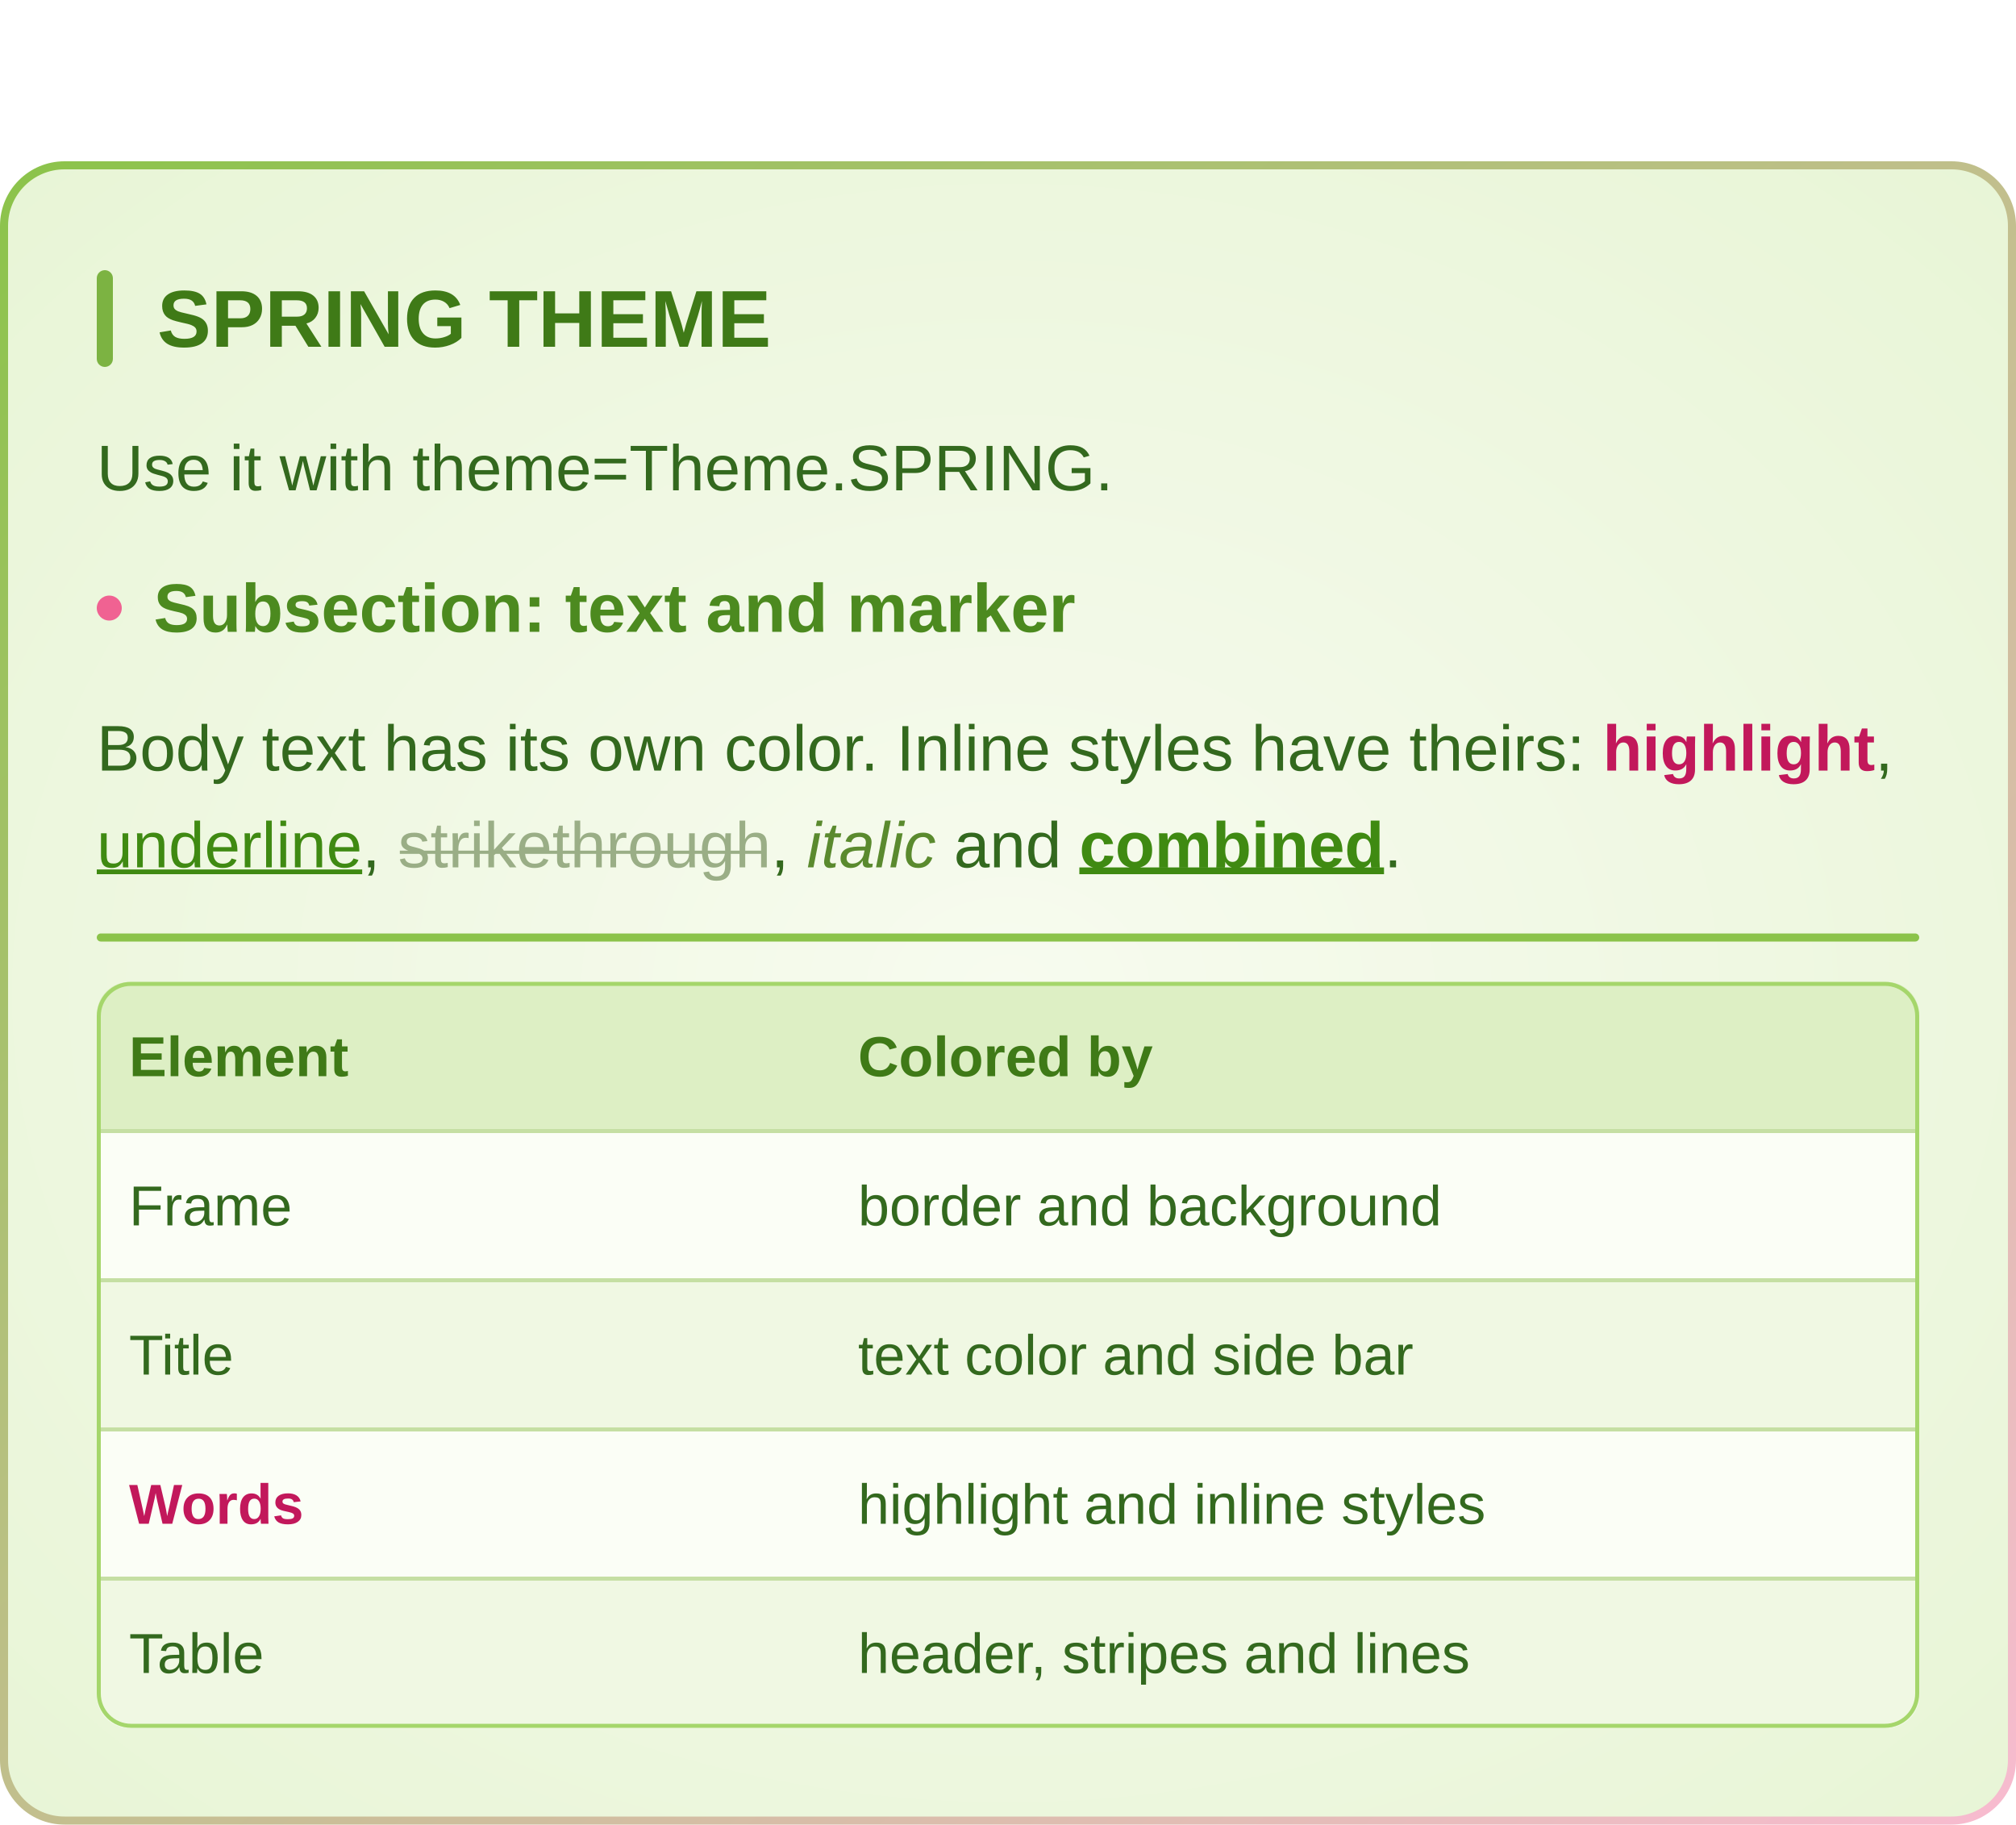
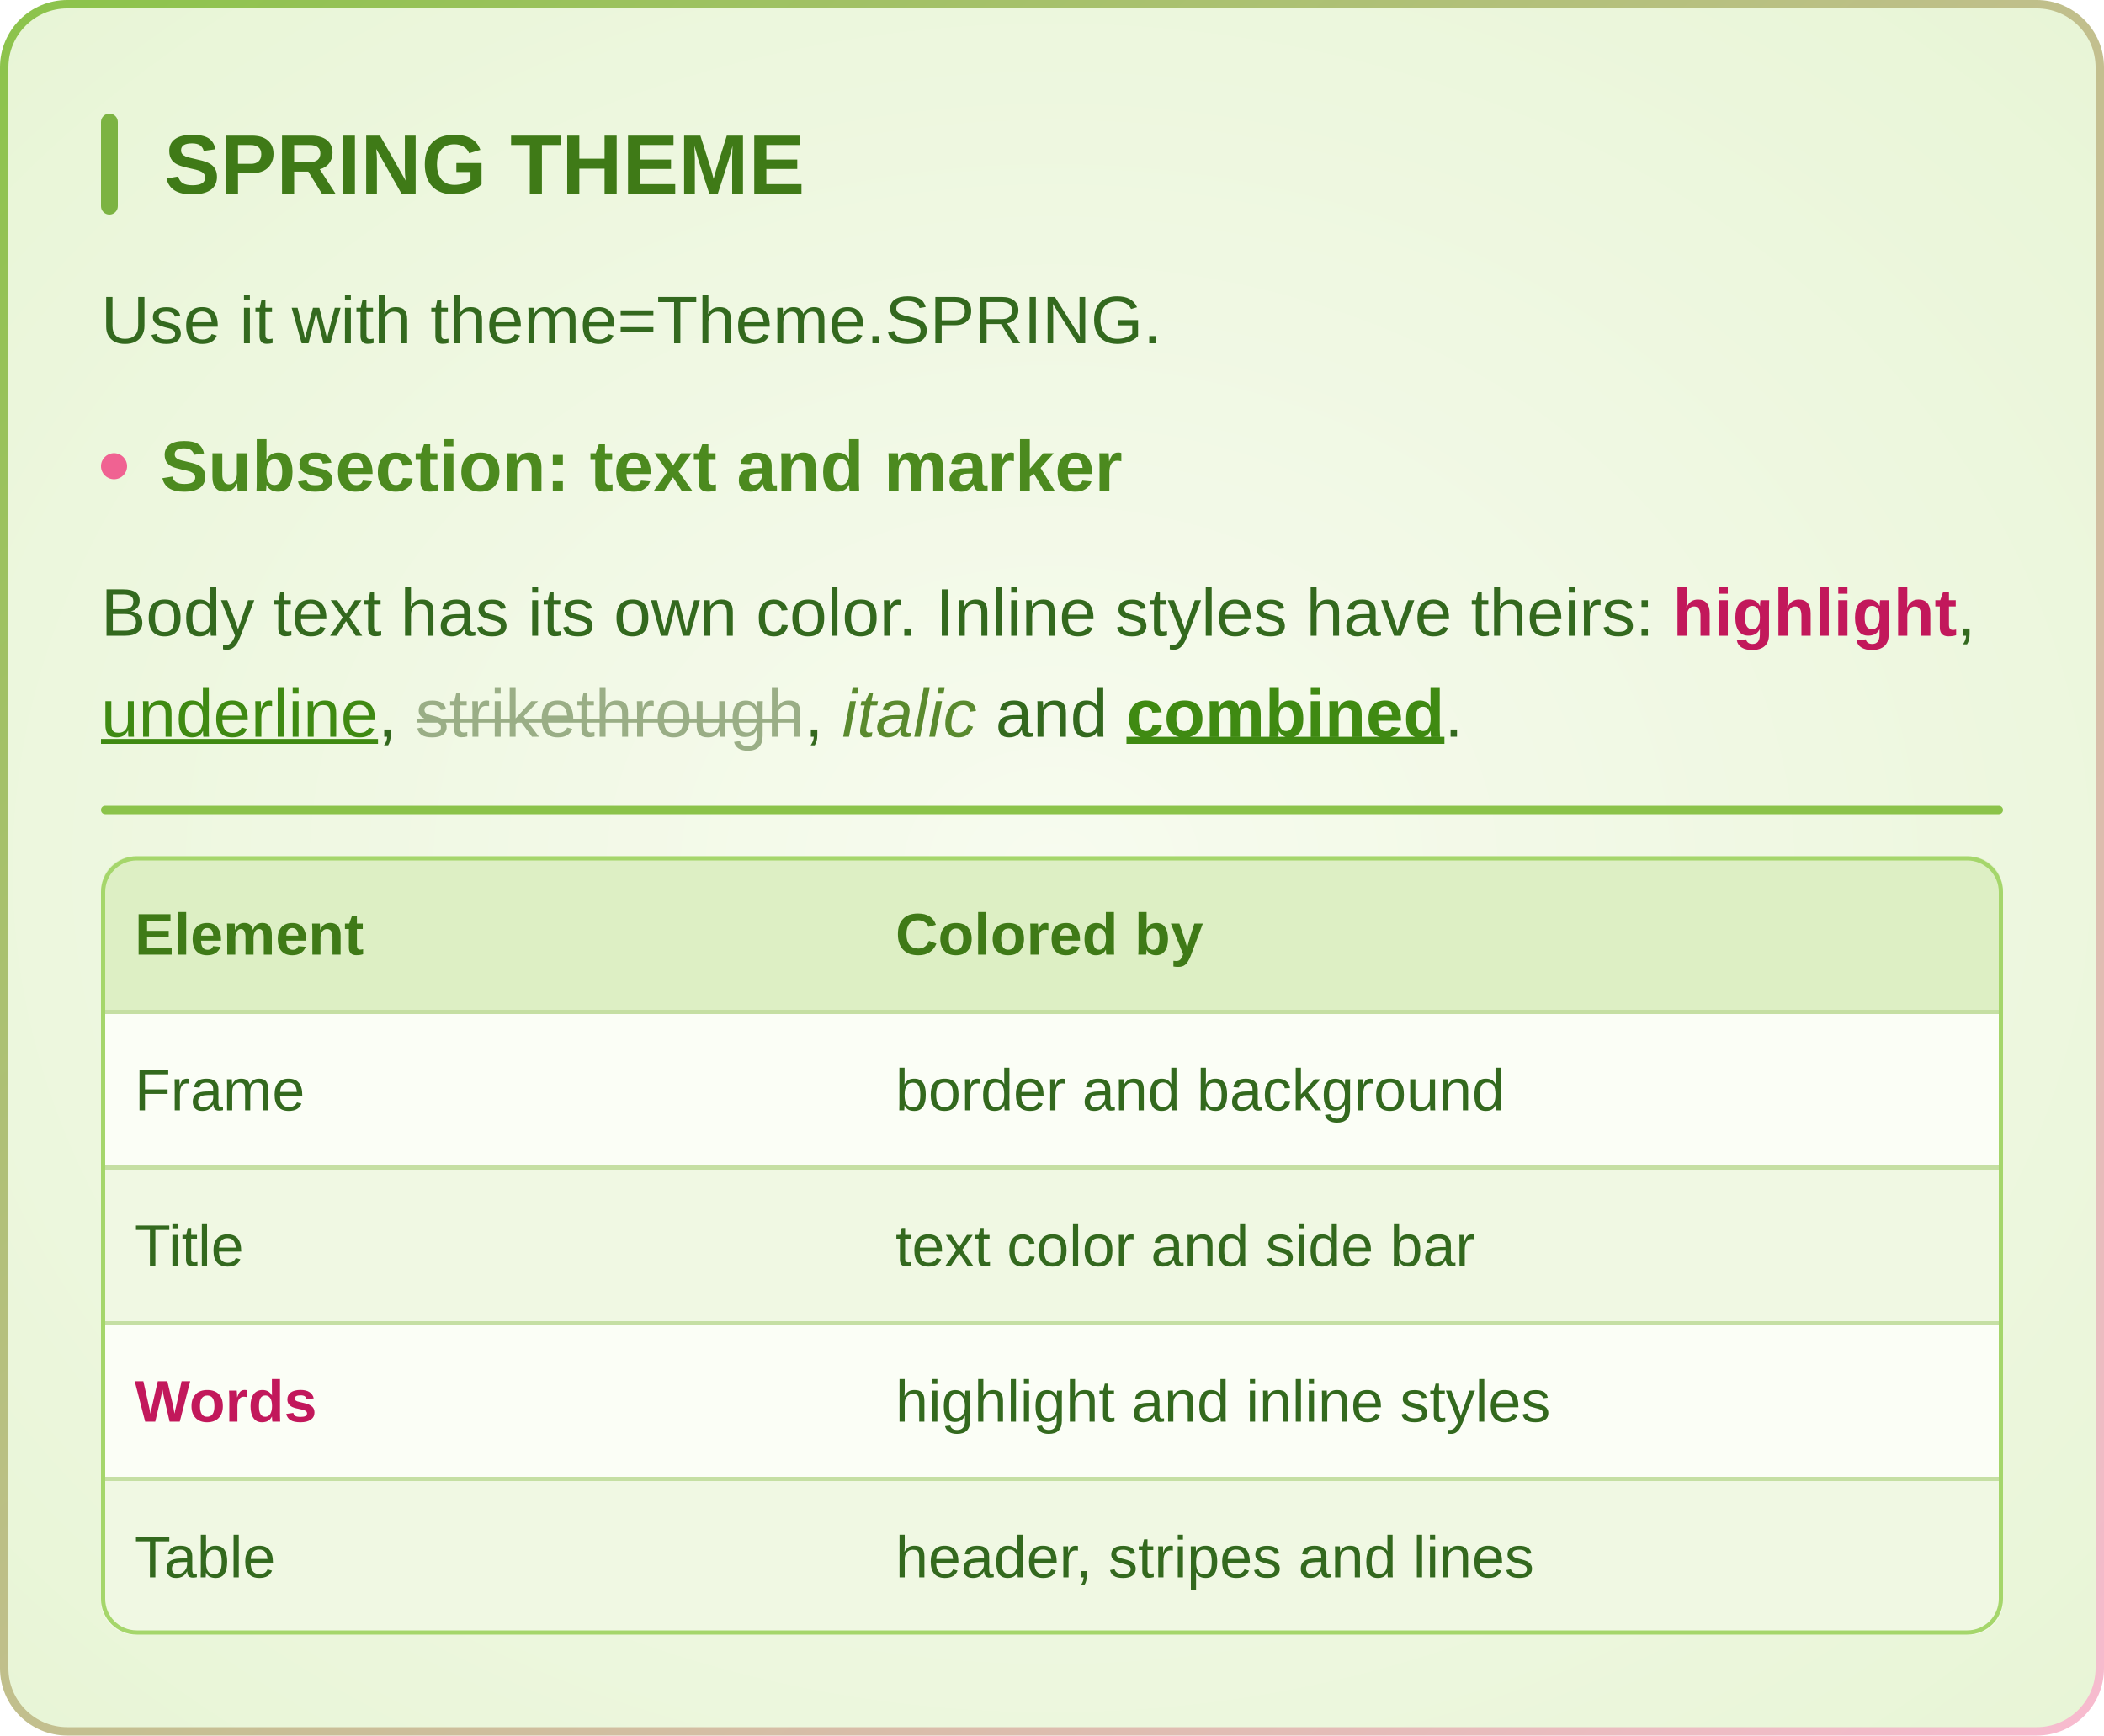
- <svg xmlns="http://www.w3.org/2000/svg" width="500" height="452.5" viewBox="0 0 500 452.5">
+ <svg xmlns="http://www.w3.org/2000/svg" width="500" height="412.5" viewBox="0 0 500 412.5">
  <style>
@keyframes drop-dc5e0af1 {
0% { opacity: 0; transform: translate(0px, -40px) scale(1); } 100% { opacity: 1; transform: translate(0px, 0px) scale(1); }
}
.drop-dc5e0af1 {
  animation: drop-dc5e0af1 0.8s cubic-bezier(0.22, 1, 0.36, 1) 0s 1 both;
  transform-box: fill-box;
  transform-origin: center;
}
@media (prefers-reduced-motion: reduce) {
  .drop-dc5e0af1 { animation: none; }
}
</style>
-   <g transform="translate(0 40)">
+   <g transform="translate(0 0)">
    <g class="drop-dc5e0af1">
      <defs>
        <radialGradient id="background" cx="0.5" cy="0.5" r="0.7">
          <stop offset="0" stop-color="#F7FBEF" />
          <stop offset="1" stop-color="#E8F5D6" />
        </radialGradient>
        <linearGradient id="border" x1="0" y1="0" x2="1" y2="1">
          <stop offset="0" stop-color="#8BC34A" />
          <stop offset="1" stop-color="#F8BBD0" />
        </linearGradient>
      </defs>
      <rect x="1" y="1" width="498" height="410.5" rx="15" fill="url(#background)" stroke="none" stroke-width="2" />
      <rect x="1" y="1" width="498" height="410.5" rx="15" fill="none" stroke="url(#border)" stroke-width="2" />
      <g font-family="Arial, Helvetica, sans-serif">
        <rect x="24.0" y="27.0" width="4" height="24.0" rx="2" fill="#7CB342" />
        <text x="39.0" y="46.0" font-size="20" fill="#3F7A17" font-weight="700">SPRING THEME</text>
        <text x="24.0" y="81.6" font-size="16" fill="#33691E">Use it with theme=Theme.SPRING.</text>
        <circle cx="27.1" cy="110.8" r="3.1" fill="#F06292" />
        <text x="38.1" y="116.7" font-size="17" fill="#4C8A1F" font-weight="700">Subsection: text and marker</text>
        <text x="24.0" y="151.1" font-size="16" fill="#33691E">Body text has its own color. Inline styles have theirs: <tspan fill="#C2185B" font-weight="700">highlight</tspan>,</text>
        <text x="24.0" y="175.1" font-size="16" fill="#33691E">
          <tspan fill="#3F8A12" text-decoration="underline">underline</tspan>, <tspan fill="#9AAE86" text-decoration="line-through">strikethrough</tspan>, <tspan fill="#5A8A2E" font-style="italic">italic</tspan> and <tspan fill="#3F8A12" font-weight="700" text-decoration="underline">combined</tspan>.</text>
        <rect x="24.0" y="191.5" width="452.0" height="2" rx="1" fill="#8BC34A" />
        <clipPath id="table-clip-24-204">
          <rect x="24.0" y="203.5" width="452.0" height="185.0" rx="8" />
        </clipPath>
        <g clip-path="url(#table-clip-24-204)">
          <rect x="24.0" y="203.5" width="452.0" height="185.0" fill="#FBFEF6" />
          <rect x="24.0" y="203.5" width="452.0" height="37.0" fill="#DDEFC4" />
          <rect x="24.0" y="277.5" width="452.0" height="37.0" fill="#F0F8E3" />
          <rect x="24.0" y="351.5" width="452.0" height="37.0" fill="#F0F8E3" />
        </g>
        <line x1="24.0" y1="240.5" x2="476.0" y2="240.5" stroke="#C5DFA3" stroke-width="1" />
        <line x1="24.0" y1="277.5" x2="476.0" y2="277.5" stroke="#C5DFA3" stroke-width="1" />
        <line x1="24.0" y1="314.5" x2="476.0" y2="314.5" stroke="#C5DFA3" stroke-width="1" />
        <line x1="24.0" y1="351.5" x2="476.0" y2="351.5" stroke="#C5DFA3" stroke-width="1" />
        <text x="32.0" y="226.9" font-size="14" fill="#3F7A17" font-weight="700">Element</text>
        <text x="212.8" y="226.9" font-size="14" fill="#3F7A17" font-weight="700">Colored by</text>
        <text x="32.0" y="263.9" font-size="14" fill="#33691E">Frame</text>
        <text x="212.8" y="263.9" font-size="14" fill="#33691E">border and background</text>
        <text x="32.0" y="300.9" font-size="14" fill="#33691E">Title</text>
        <text x="212.8" y="300.9" font-size="14" fill="#33691E">text color and side bar</text>
        <text x="32.0" y="337.9" font-size="14" fill="#33691E">
          <tspan fill="#C2185B" font-weight="700">Words</tspan>
        </text>
        <text x="212.8" y="337.9" font-size="14" fill="#33691E">highlight and inline styles</text>
        <text x="32.0" y="374.9" font-size="14" fill="#33691E">Table</text>
        <text x="212.8" y="374.9" font-size="14" fill="#33691E">header, stripes and lines</text>
        <rect x="24.5" y="204.0" width="451.0" height="184.0" rx="8" fill="none" stroke="#A5D66B" stroke-width="1" />
      </g>
    </g>
  </g>
</svg>
